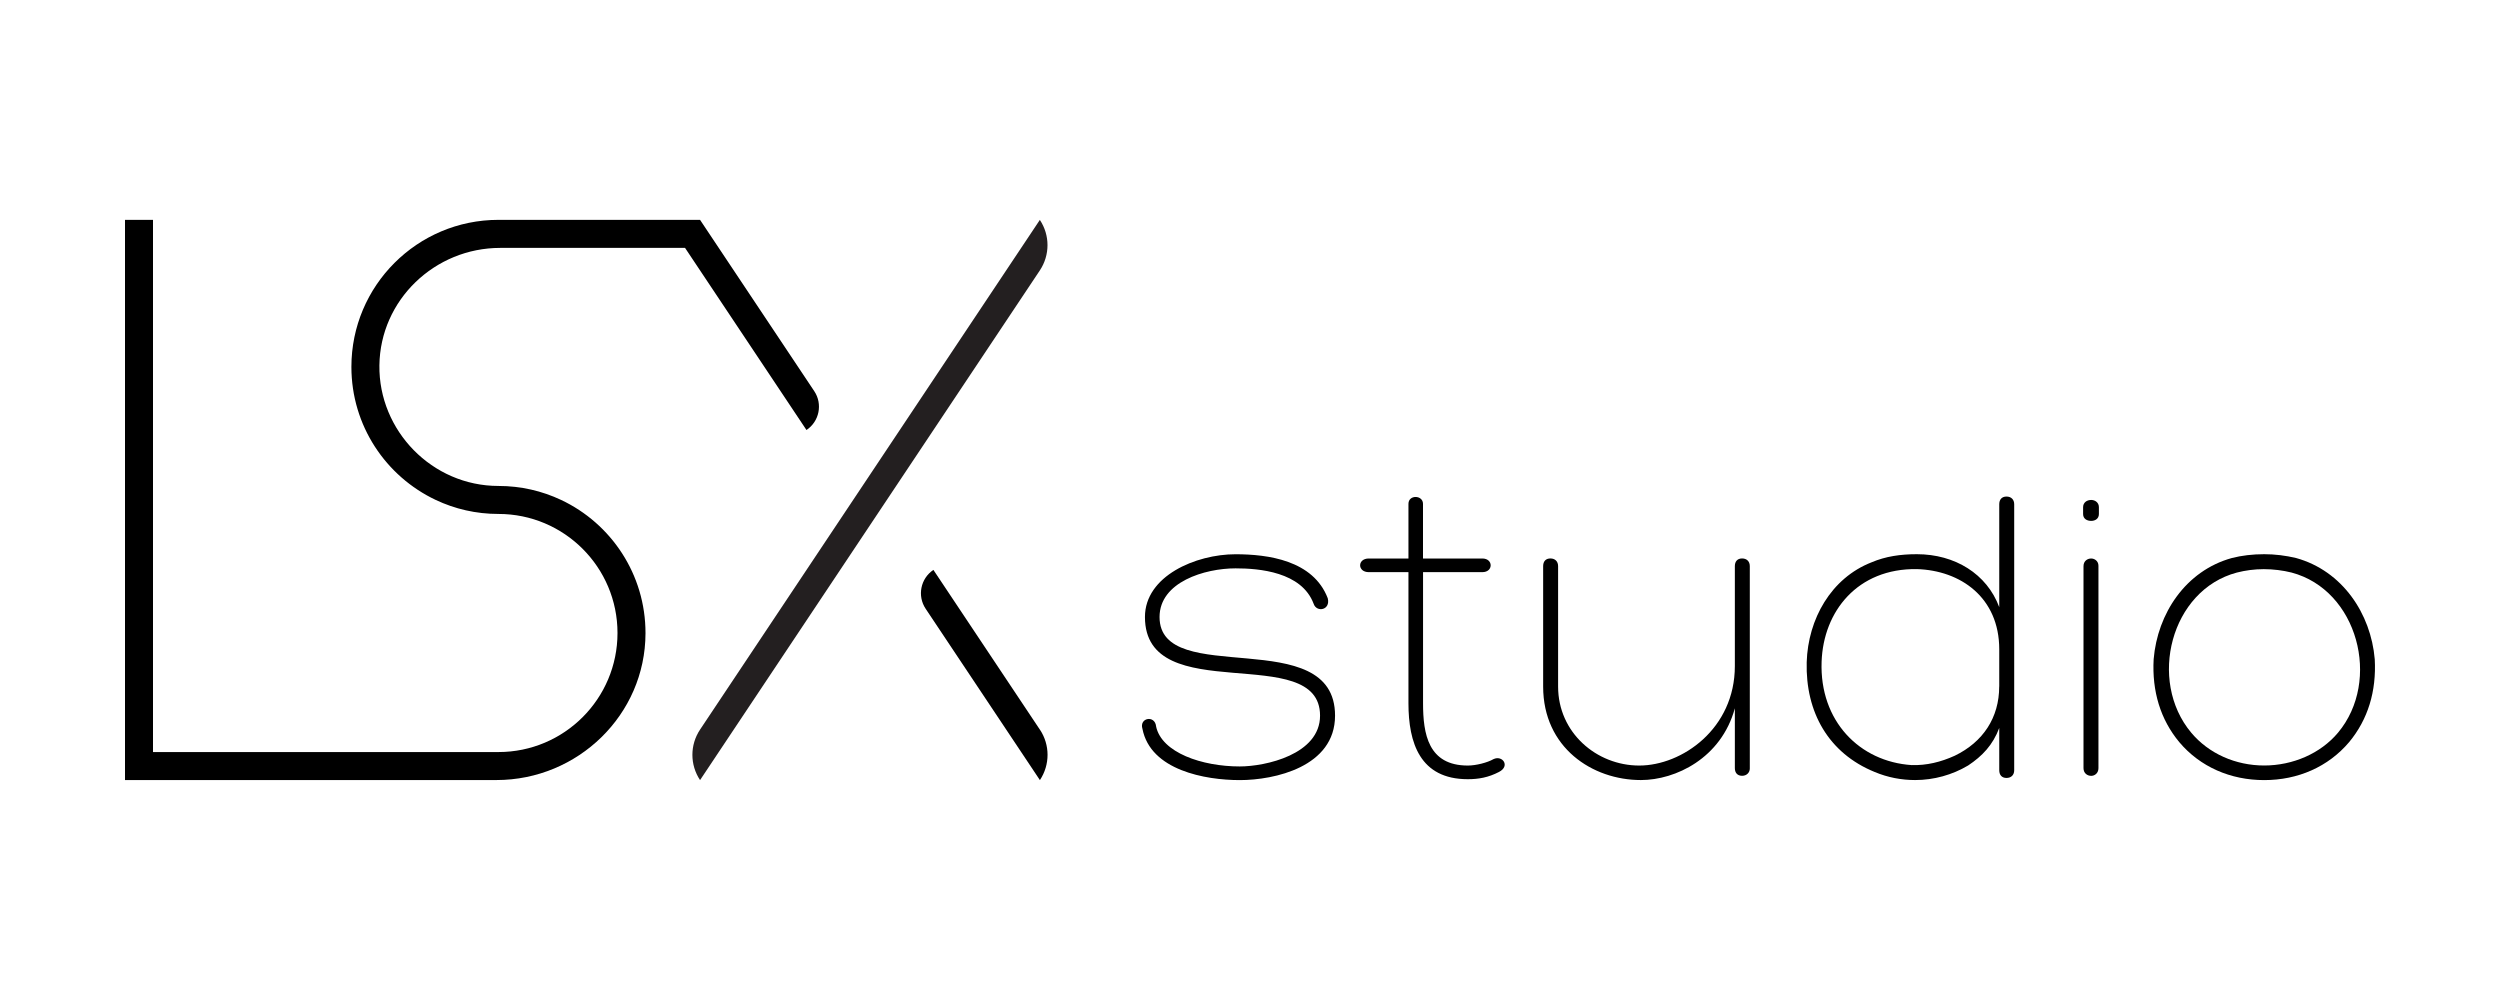
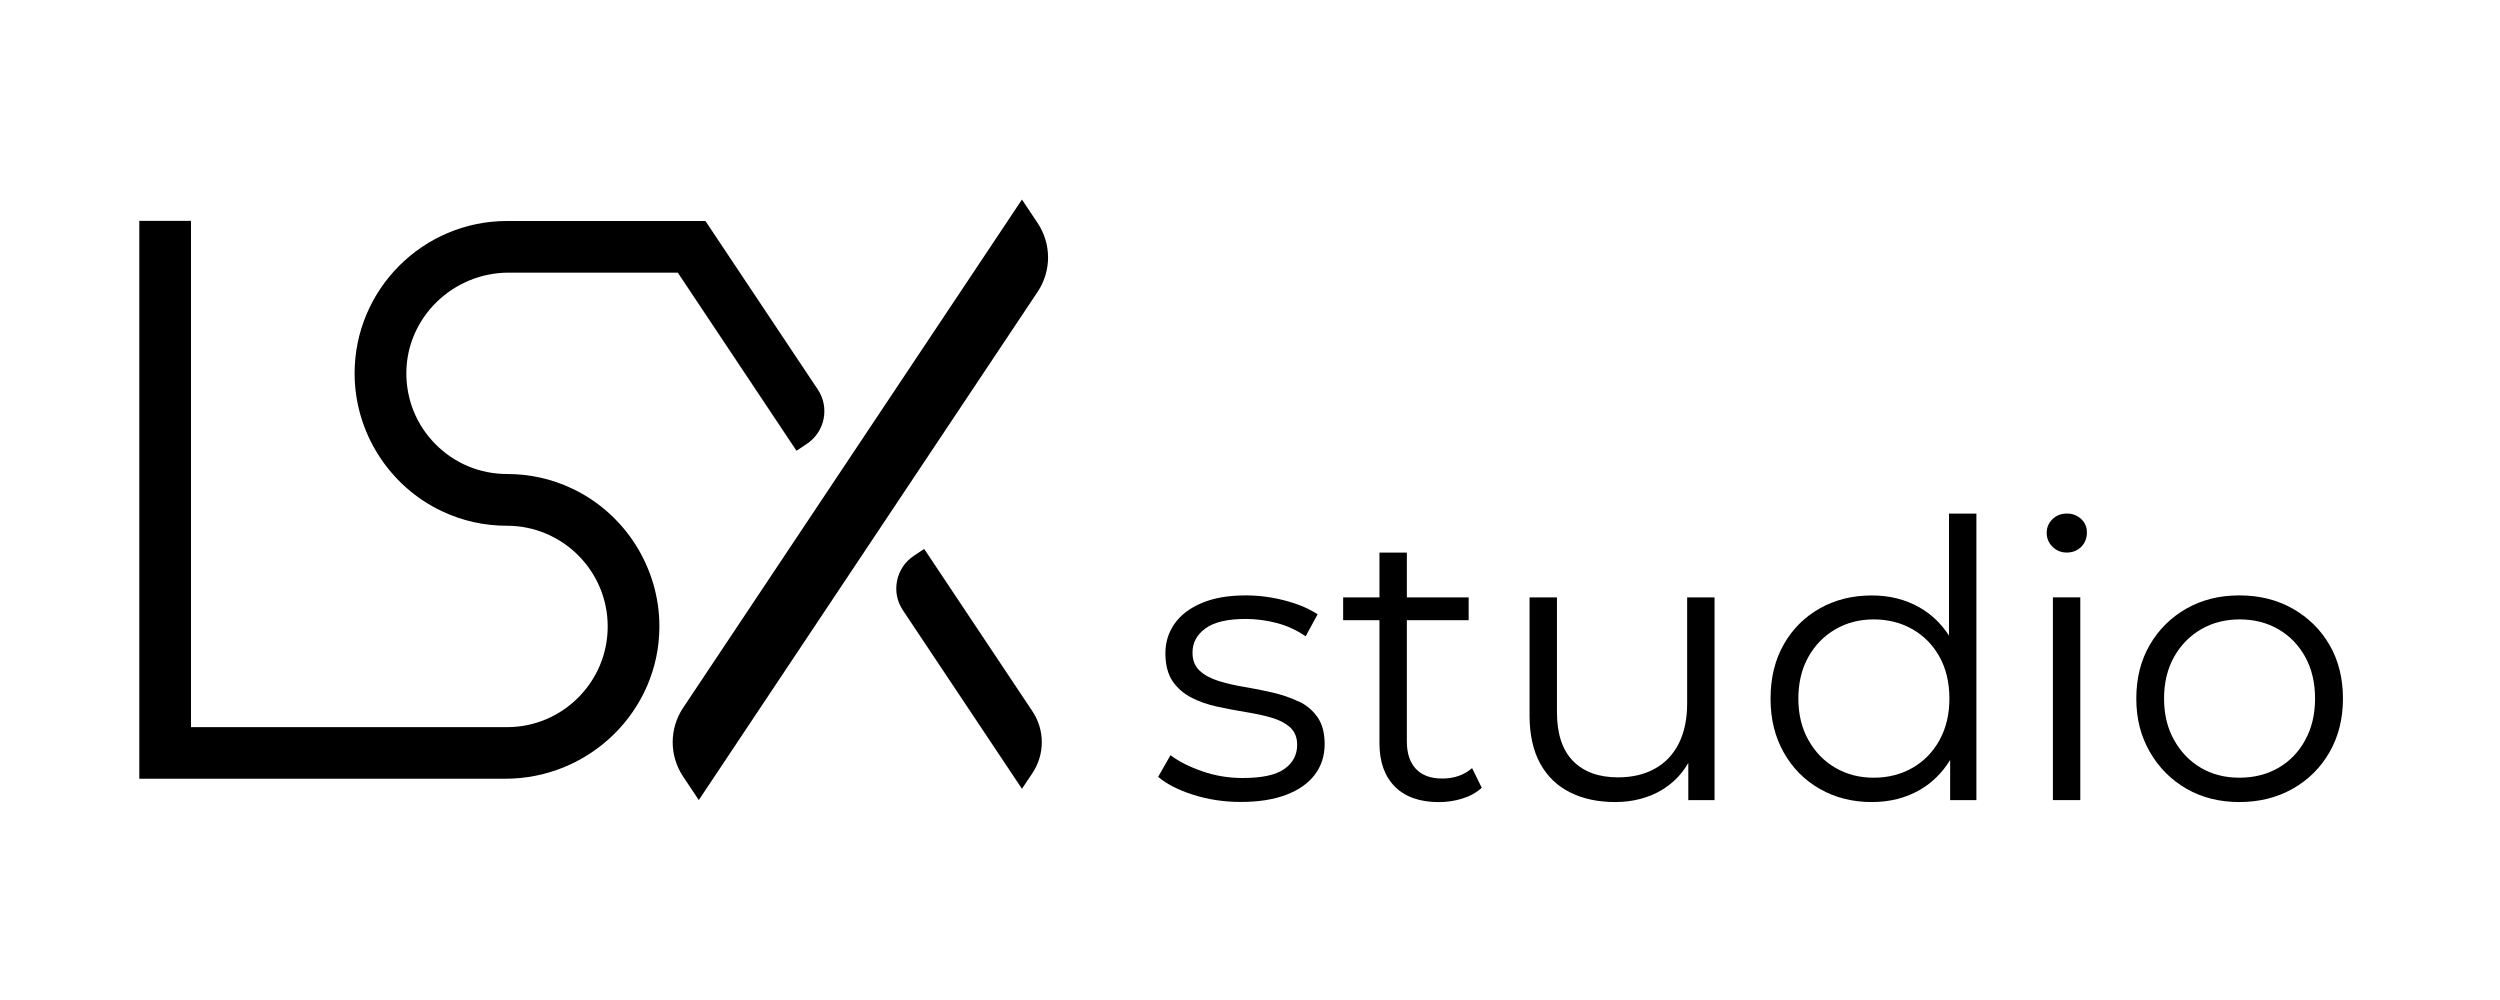
<svg xmlns="http://www.w3.org/2000/svg" id="Layer_1" viewBox="0 0 500 200">
  <defs>
-     <style>.cls-1{fill:#231f20;}</style>
+     <style>.cls-1{fill:#000;}</style>
  </defs>
-   <path d="m161.3,86.01h0s-24.29-36.43-24.29-36.43h-36.97c-13.08,0-23.99,10.4-24.16,23.48s10.55,24.13,23.81,24.13c4.49,0,8.73,1,12.54,2.8,9.99,4.71,16.89,14.89,16.87,26.67-.03,16.29-13.53,29.35-29.82,29.35H25V43.98h5.6v106.43h69.09c13.15,0,23.81-10.66,23.81-23.81s-10.66-23.81-23.81-23.81c-4.49,0-8.73-1-12.54-2.8-9.97-4.71-16.87-14.85-16.87-26.61,0-16.24,13.17-29.41,29.41-29.41h40.32l22.84,34.26c1.72,2.57,1.02,6.05-1.55,7.77Z" />
-   <path d="m207.97,145.92l-21.29-31.94h0c-2.57,1.72-3.27,5.19-1.55,7.77l22.85,34.27h0c2.04-3.06,2.04-7.04,0-10.1Z" />
-   <path class="cls-1" d="m207.97,54.08l-67.96,101.94h0c-2.04-3.06-2.04-7.04,0-10.1l67.96-101.94h0c2.04,3.06,2.04,7.04,0,10.1Z" />
-   <path d="m231.21,145.26c1.11,5.29,9.22,8.03,16.74,8.03,5.12,0,16.06-2.39,16.06-10.16,0-15.03-35.02-1.28-35.02-19.73,0-8.2,10.17-12.55,18.11-12.55,6.49,0,15.54,1.2,18.45,8.8.6,2.39-2.23,2.9-2.82,1.11-2.39-6.4-10.93-7.09-15.62-7.09-6.15,0-15.2,2.73-15.2,9.73,0,14.43,35.1,1.11,35.1,19.73,0,10.25-12.13,12.89-19.05,12.89s-17.85-1.96-19.47-10.25c-.69-2.22,2.48-2.82,2.73-.51Z" />
-   <path d="m296.48,114.43h-11.87v26.21c0,6.15,1.02,12.47,8.96,12.47,1.63,0,3.93-.59,5.12-1.28,1.79-.86,3.42,1.37,1.11,2.56-2.13,1.11-4.1,1.45-6.24,1.45-9.56,0-11.87-7.26-11.87-15.2v-26.21h-7.94c-2.3,0-2.3-2.73,0-2.73h7.94v-10.93c0-1.88,2.91-1.79,2.91,0v10.93h11.87c2.22,0,2.22,2.73,0,2.73Z" />
-   <path d="m327.84,153.11c8.54,0,19.13-7.34,19.13-19.9v-19.98c0-.94.51-1.54,1.45-1.54s1.54.6,1.54,1.54v40.48c0,.77-.6,1.45-1.54,1.45s-1.45-.6-1.45-1.54v-11.96c-2.73,9.99-11.87,14.35-18.79,14.35-9.73,0-19.55-6.49-19.55-18.7v-24.08c0-.94.51-1.54,1.45-1.54s1.54.6,1.54,1.54v24.08c0,9.22,7.69,15.8,16.23,15.8Z" />
-   <path d="m383.37,110.84c7.6,0,14,3.93,16.48,10.59v-20.58c0-.94.51-1.54,1.45-1.54s1.54.6,1.54,1.54v53.2c0,.94-.6,1.54-1.54,1.54s-1.45-.6-1.45-1.54v-8.46c-1.28,3.42-3.41,5.64-6.23,7.51-3.16,1.88-6.84,2.91-10.59,2.91-2.73,0-5.47-.51-8.11-1.62-9.22-3.76-13.84-11.96-13.58-21.95.26-8.62,4.87-16.82,12.98-19.98,2.82-1.2,5.81-1.62,9.05-1.62Zm16.48,26.47v-7.43c0-10.42-7.77-15.8-16.48-16.06-11.87-.17-18.7,8.45-19.05,18.53-.42,11.87,7.6,19.98,18.02,20.67,2.98.08,5.81-.6,8.62-1.88,5.64-2.73,8.88-7.6,8.88-13.84Z" />
-   <path d="m418.24,104.18c-.86,0-1.62-.43-1.62-1.37v-1.37c0-.94.76-1.45,1.62-1.45.77,0,1.54.51,1.54,1.45v1.37c0,.94-.76,1.37-1.54,1.37Zm0,7.52c.68,0,1.45.51,1.45,1.45v40.48c0,1.03-.77,1.54-1.45,1.54-.76,0-1.54-.51-1.54-1.54v-40.39c0-1.03.77-1.54,1.54-1.54Z" />
-   <path d="m435.85,148.42c-3.76-4.53-5.47-10.16-5.12-16.57.76-9.14,6.4-17.68,15.62-20.24,1.97-.51,4.19-.77,6.49-.77,2.13,0,4.27.26,6.4.77,9.22,2.56,14.94,11.1,15.71,20.24.35,6.41-1.36,12.04-5.12,16.57-4.19,4.95-10.25,7.6-16.99,7.6s-12.82-2.65-16.99-7.6Zm16.9-34.59c-1.88,0-3.67.25-5.37.68-13.24,3.5-17.85,21.61-9.14,32.02,3.5,4.19,8.88,6.57,14.6,6.57s11.27-2.39,14.77-6.57c8.71-10.42,3.93-28.52-9.3-32.02-1.71-.43-3.67-.68-5.56-.68Z" />
+   <path class="cls-1" d="m114.4,97.7c-4.08-1.93-8.45-2.9-13-2.9-5.43,0-10.52-2.13-14.33-5.99-3.81-3.86-5.87-8.98-5.8-14.42.15-10.95,9.33-19.86,20.47-19.86h33.82l23.74,35.62,2.09-1.39c3.59-2.4,4.57-7.27,2.17-10.86l-22.47-33.7h-39.69c-16.8,0-30.48,13.67-30.48,30.48,0,11.73,6.86,22.56,17.48,27.57,4.08,1.93,8.45,2.9,13,2.9,11.1,0,20.14,9.03,20.14,20.14s-9.03,20.14-20.14,20.14h-63.2V44.18h-10.34v111.57h73.15c16.99,0,30.84-13.64,30.87-30.42.02-11.77-6.84-22.61-17.48-27.63Z" />
+   <path class="cls-1" d="m184.83,109.79l-2.09,1.39c-1.74,1.16-2.92,2.93-3.33,4.98s0,4.14,1.16,5.88l23.82,35.72,2.09-3.13c2.51-3.76,2.51-8.62,0-12.38l-21.64-32.46Z" />
+   <path class="cls-1" d="m207.52,44.6l-3.13-4.69-67.76,101.64c-2.79,4.18-2.79,9.59,0,13.77l3.13,4.69,67.76-101.64c2.79-4.18,2.79-9.59,0-13.77Z" />
+   <path class="cls-1" d="m259.69,140.29c-1.57-.75-3.3-1.34-5.17-1.78-1.88-.44-3.76-.81-5.64-1.12s-3.6-.71-5.17-1.2c-1.57-.49-2.83-1.17-3.78-2.05-.95-.88-1.43-2.09-1.43-3.63,0-1.96.86-3.57,2.59-4.83,1.72-1.26,4.42-1.89,8.07-1.89,2.06,0,4.12.27,6.18.81,2.06.54,3.99,1.43,5.79,2.66l2.39-4.4c-1.7-1.13-3.86-2.05-6.49-2.74-2.63-.7-5.25-1.04-7.88-1.04-3.45,0-6.37.5-8.77,1.51s-4.21,2.38-5.45,4.13c-1.24,1.75-1.85,3.73-1.85,5.95s.48,4.17,1.43,5.56c.95,1.39,2.2,2.48,3.75,3.28,1.54.8,3.26,1.4,5.14,1.81,1.88.41,3.77.77,5.68,1.08,1.9.31,3.63.68,5.17,1.12,1.54.44,2.79,1.08,3.75,1.93.95.85,1.43,2.02,1.43,3.51,0,2.01-.85,3.62-2.55,4.83-1.7,1.21-4.48,1.81-8.34,1.81-2.83,0-5.54-.45-8.11-1.35-2.58-.9-4.69-1.97-6.33-3.21l-2.47,4.33c1.7,1.44,4.04,2.64,7.03,3.59,2.99.95,6.15,1.43,9.5,1.43,3.55,0,6.58-.48,9.08-1.43,2.5-.95,4.4-2.29,5.72-4.02,1.31-1.72,1.97-3.77,1.97-6.14,0-2.21-.48-4-1.43-5.37-.95-1.36-2.21-2.42-3.79-3.17Z" />
+   <path class="cls-1" d="m288.39,155.7c-2.27,0-4-.64-5.21-1.93-1.21-1.29-1.81-3.11-1.81-5.48v-24.25h12.36v-4.56h-12.36v-8.96h-5.48v8.96h-7.26v4.56h7.26v24.56c0,3.76,1.03,6.67,3.09,8.73,2.06,2.06,4.99,3.09,8.8,3.09,1.6,0,3.15-.23,4.67-.7s2.82-1.18,3.9-2.16l-1.93-3.94c-1.6,1.39-3.6,2.09-6.02,2.09Z" />
+   <path class="cls-1" d="m337.43,140.71c0,3.09-.55,5.74-1.66,7.96-1.11,2.21-2.7,3.9-4.79,5.06-2.08,1.16-4.54,1.74-7.38,1.74-3.86,0-6.86-1.09-9-3.28-2.14-2.19-3.21-5.45-3.21-9.77v-22.94h-5.48v23.56c0,3.86.71,7.08,2.12,9.65,1.42,2.58,3.41,4.51,5.99,5.79,2.57,1.29,5.59,1.93,9.04,1.93s6.76-.84,9.46-2.51c2.17-1.34,3.88-3.12,5.14-5.31v7.44h5.25v-40.55h-5.48v21.24Z" />
+   <path class="cls-1" d="m389.8,127.12c-1.56-2.41-3.53-4.29-5.91-5.64-2.81-1.6-5.99-2.39-9.54-2.39-3.86,0-7.33.86-10.39,2.59-3.06,1.73-5.47,4.13-7.22,7.22-1.75,3.09-2.63,6.69-2.63,10.81s.88,7.66,2.63,10.77c1.75,3.12,4.16,5.55,7.22,7.3,3.06,1.75,6.53,2.63,10.39,2.63,3.6,0,6.81-.81,9.62-2.43,2.47-1.43,4.49-3.43,6.06-5.99v8.04h5.25v-57.31h-5.48v24.41Zm-1.89,20.89c-1.31,2.39-3.12,4.25-5.41,5.56-2.29,1.31-4.88,1.97-7.76,1.97s-5.38-.66-7.65-1.97c-2.27-1.31-4.07-3.17-5.41-5.56-1.34-2.39-2.01-5.16-2.01-8.3s.67-5.97,2.01-8.34c1.34-2.37,3.14-4.21,5.41-5.52,2.26-1.31,4.81-1.97,7.65-1.97s5.47.66,7.76,1.97c2.29,1.31,4.09,3.15,5.41,5.52,1.31,2.37,1.97,5.15,1.97,8.34s-.66,5.91-1.97,8.3Z" />
+   <rect class="cls-1" x="410.58" y="119.47" width="5.48" height="40.55" />
+   <path class="cls-1" d="m413.36,102.71c-1.13,0-2.08.37-2.86,1.12-.77.75-1.16,1.66-1.16,2.74s.39,2.01,1.16,2.78,1.72,1.16,2.86,1.16,2.15-.39,2.9-1.16c.75-.77,1.12-1.72,1.12-2.86s-.39-1.98-1.16-2.7c-.77-.72-1.73-1.08-2.86-1.08Z" />
+   <path class="cls-1" d="m465.92,129.01c-1.78-3.06-4.22-5.48-7.34-7.26-3.12-1.78-6.68-2.67-10.7-2.67s-7.49.88-10.58,2.63c-3.09,1.75-5.54,4.17-7.34,7.26s-2.7,6.67-2.7,10.74.9,7.52,2.7,10.66c1.8,3.14,4.25,5.6,7.34,7.38,3.09,1.78,6.62,2.66,10.58,2.66s7.52-.89,10.66-2.66c3.14-1.78,5.6-4.22,7.38-7.34,1.78-3.11,2.67-6.68,2.67-10.7s-.89-7.63-2.67-10.7Zm-4.87,19c-1.31,2.39-3.1,4.25-5.37,5.56-2.27,1.31-4.87,1.97-7.8,1.97s-5.45-.66-7.69-1.97c-2.24-1.31-4.03-3.17-5.37-5.56-1.34-2.39-2.01-5.16-2.01-8.3s.67-5.97,2.01-8.34c1.34-2.37,3.14-4.21,5.41-5.52,2.26-1.31,4.84-1.97,7.72-1.97s5.46.66,7.72,1.97c2.27,1.31,4.05,3.15,5.37,5.52,1.31,2.37,1.97,5.15,1.97,8.34s-.66,5.91-1.97,8.3Z" />
</svg>
